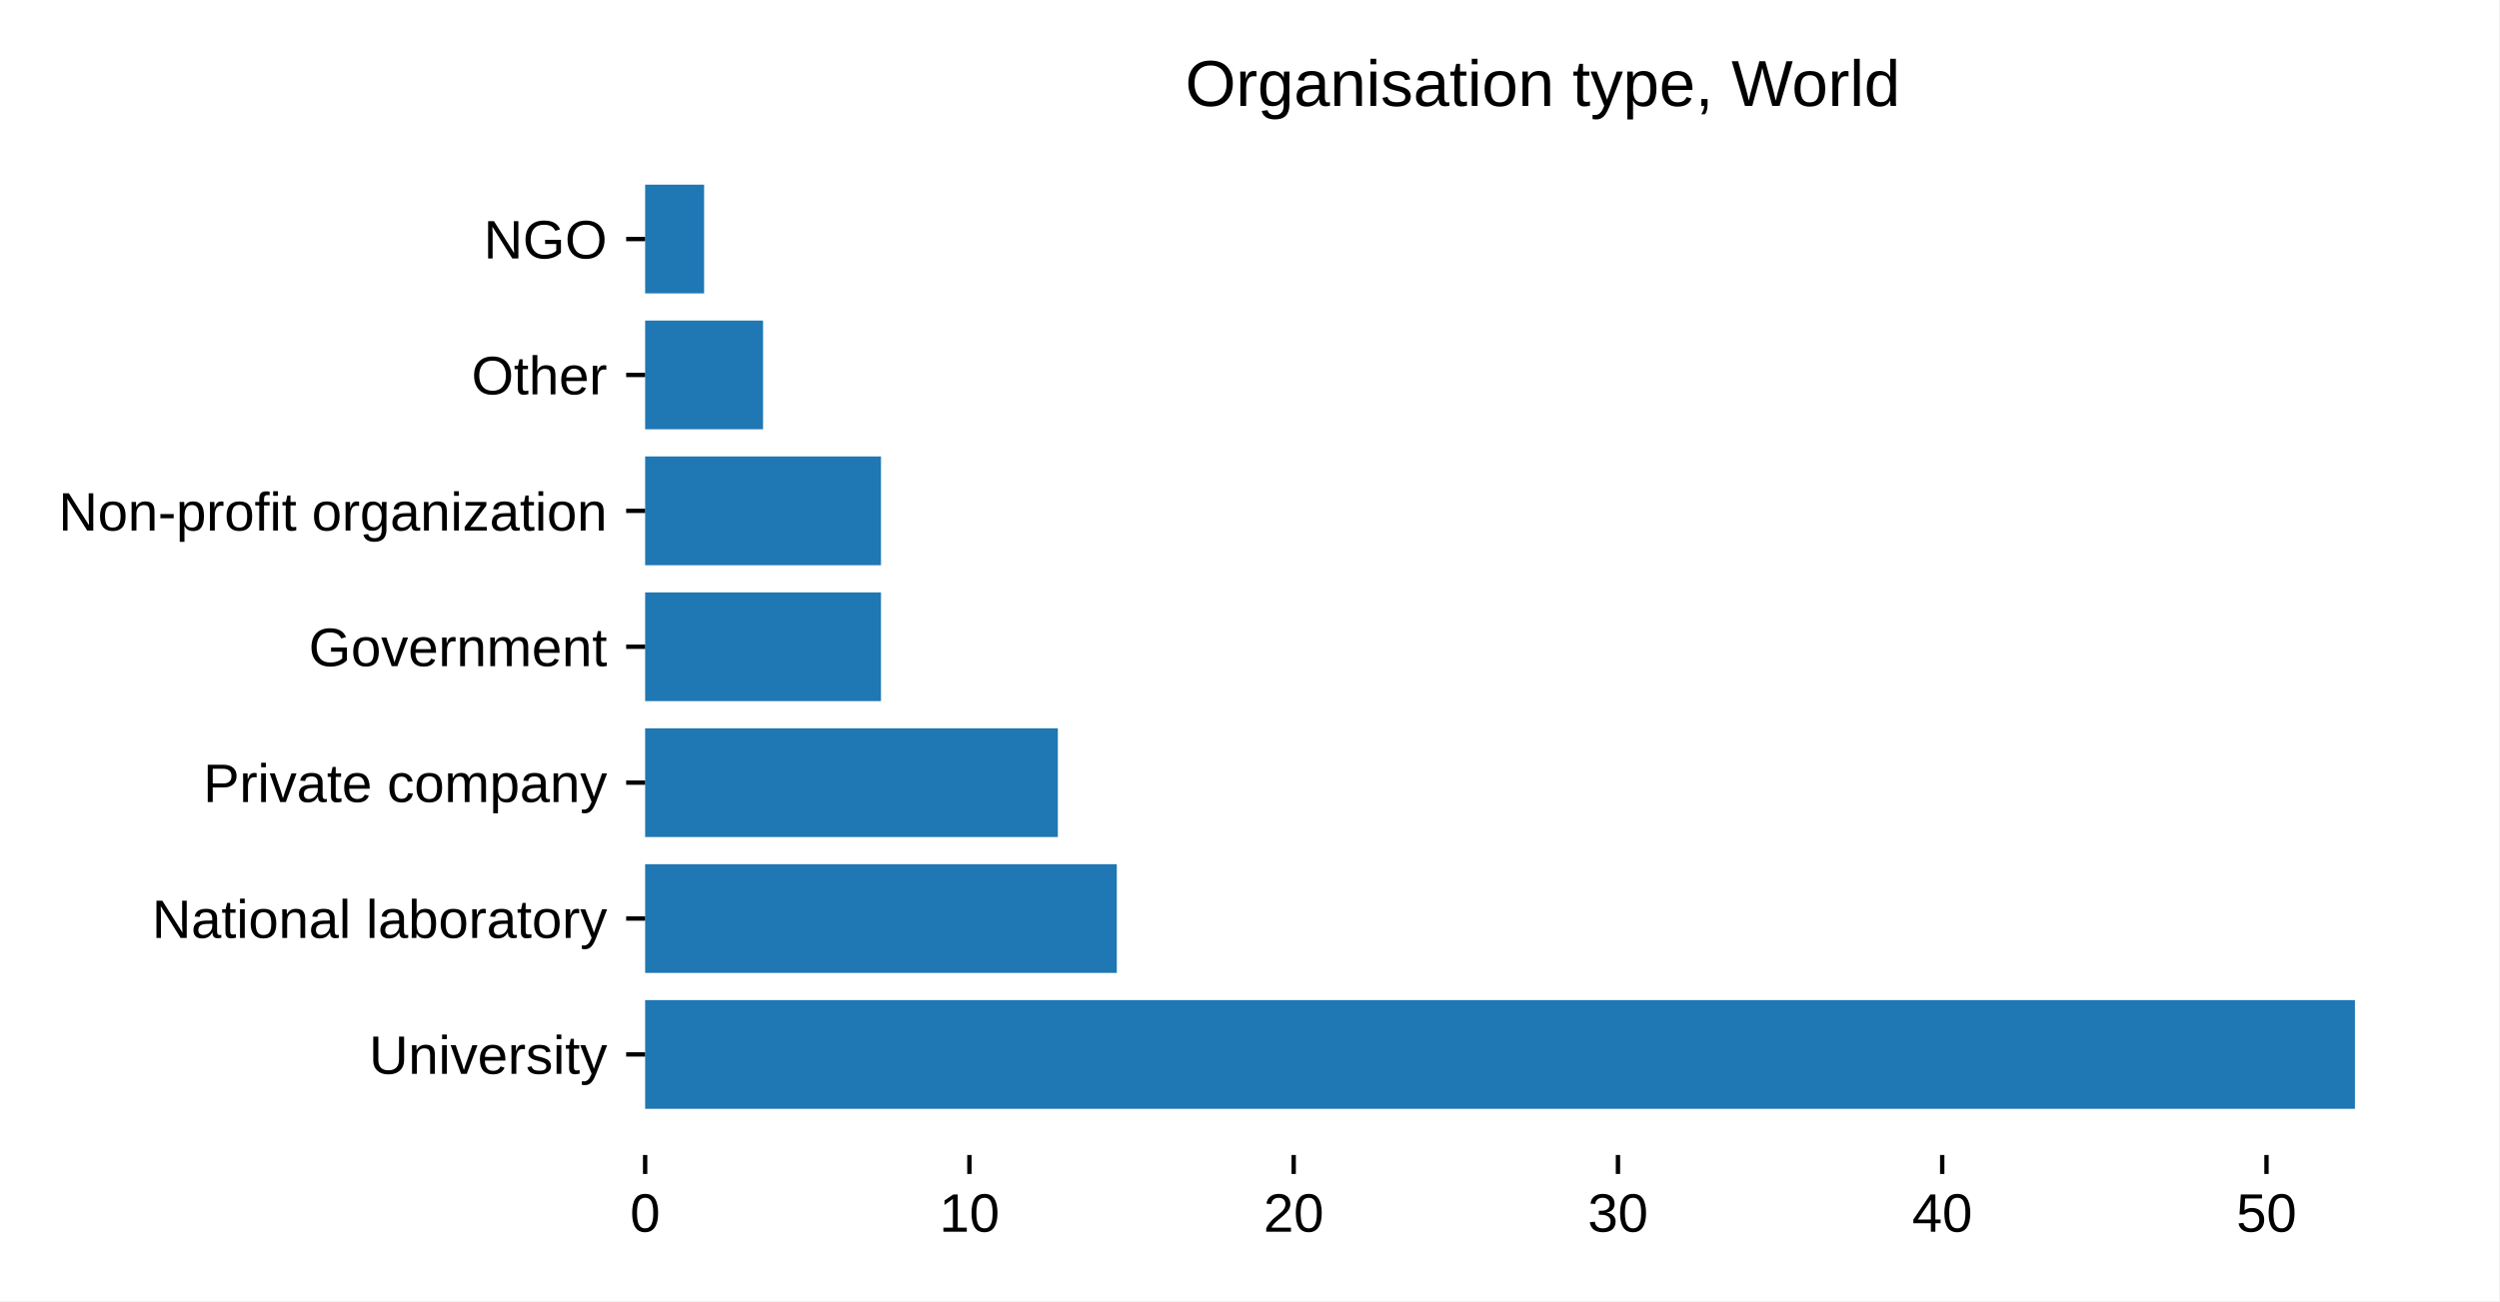
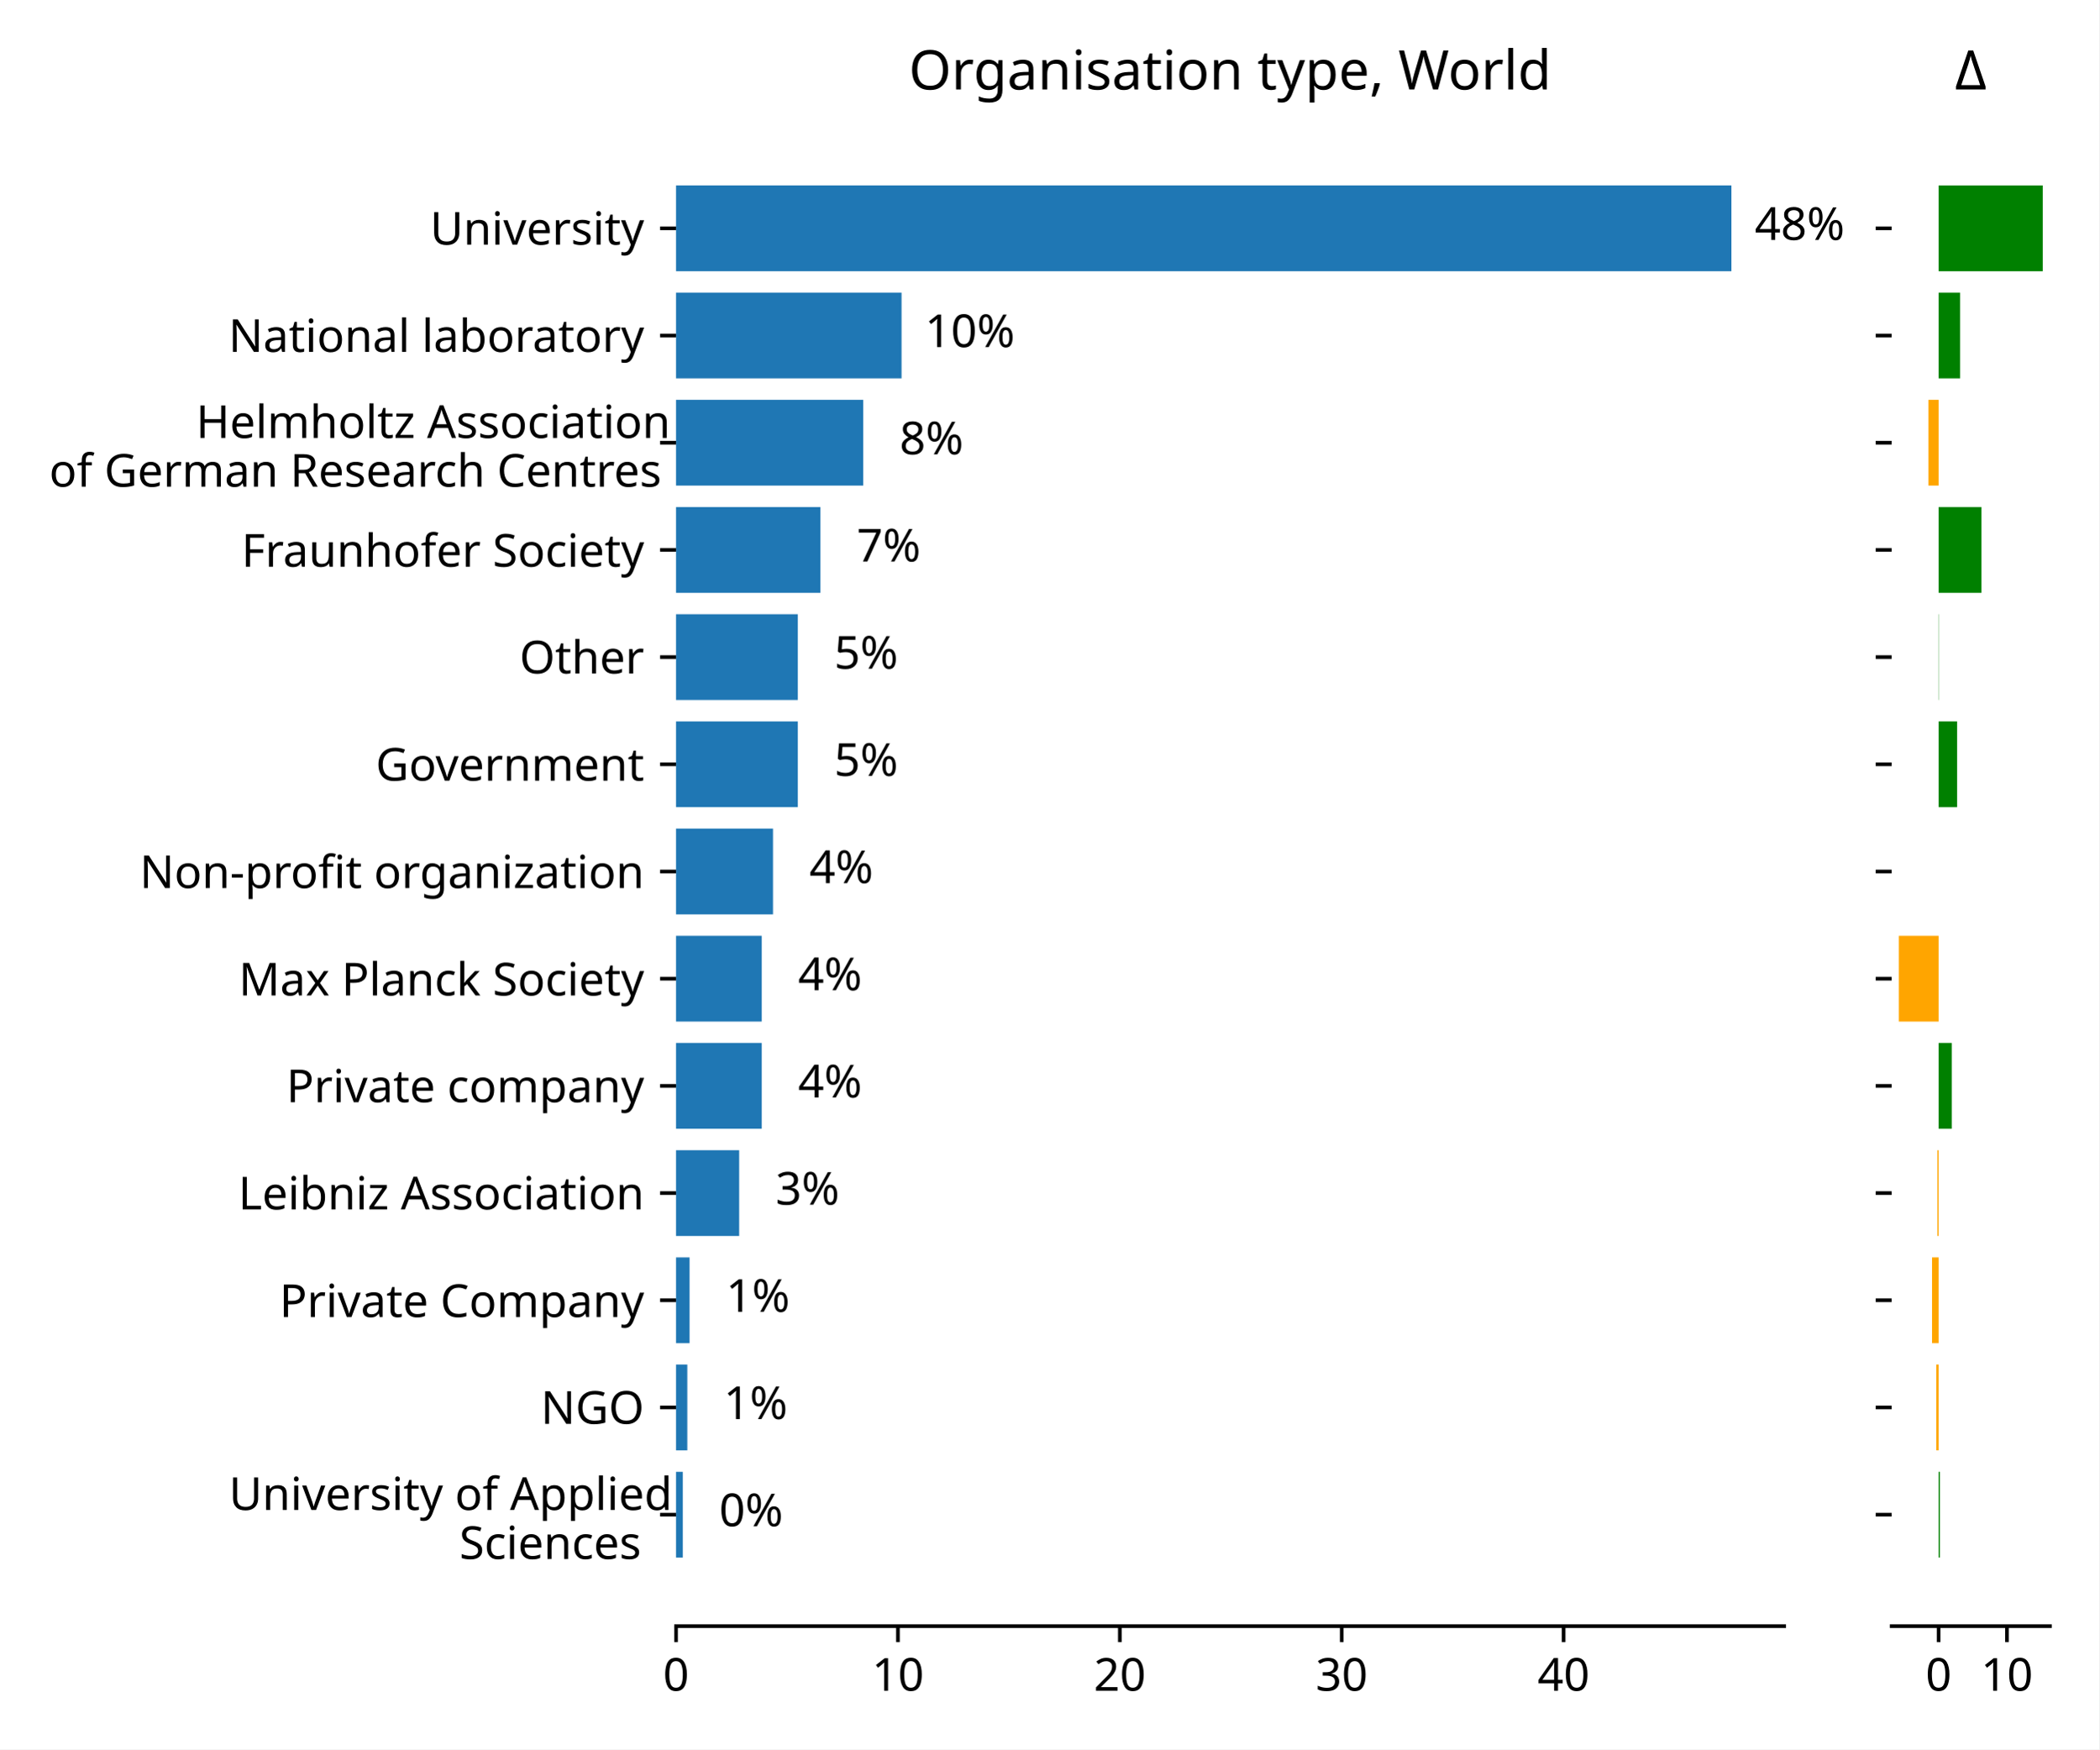
- <svg xmlns="http://www.w3.org/2000/svg" xmlns:xlink="http://www.w3.org/1999/xlink" height="240pt" version="1.1" viewBox="0 0 460.8 240" width="460.8pt">
+ <svg xmlns="http://www.w3.org/2000/svg" xmlns:xlink="http://www.w3.org/1999/xlink" width="460.8pt" height="384pt" viewBox="0 0 460.8 384" version="1.1">
  <defs>
-     <style type="text/css">*{stroke-linecap:butt;stroke-linejoin:round;}</style>
+     <style type="text/css">*{stroke-linejoin: round; stroke-linecap: butt}</style>
  </defs>
  <g id="figure_1">
    <g id="patch_1">
-       <path d="M 0 240  L 460.8 240  L 460.8 0  L 0 0  z " style="fill:#ffffff;" />
+       <path d="M 0 384  L 460.8 384  L 460.8 0  L 0 0  z " style="fill: #ffffff" />
    </g>
    <g id="axes_1">
      <g id="patch_2">
-         <path d="M 118.959 213.055  L 450 213.055  L 450 25.543  L 118.959 25.543  z " style="fill:#ffffff;" />
+         <path d="M 148.402 356.942  L 391.66 356.942  L 391.66 25.642  L 148.402 25.642  z " style="fill: #ffffff" />
      </g>
      <g id="patch_3">
-         <path clip-path="url(#p4759f18c5d)" d="M 118.959 204.531  L 434.236 204.531  L 434.236 184.477  L 118.959 184.477  z " style="fill:#1f77b4;" />
+         <path d="M 148.402 341.883  L 149.887 341.883  L 149.887 323.059  L 148.402 323.059  z " clip-path="url(#p5c63e3d43d)" style="fill: #1f77b4" />
      </g>
      <g id="patch_4">
-         <path clip-path="url(#p4759f18c5d)" d="M 118.959 179.463  L 205.932 179.463  L 205.932 159.408  L 118.959 159.408  z " style="fill:#1f77b4;" />
+         <path d="M 148.402 318.353  L 150.877 318.353  L 150.877 299.529  L 148.402 299.529  z " clip-path="url(#p5c63e3d43d)" style="fill: #1f77b4" />
      </g>
      <g id="patch_5">
-         <path clip-path="url(#p4759f18c5d)" d="M 118.959 154.395  L 195.061 154.395  L 195.061 134.34  L 118.959 134.34  z " style="fill:#1f77b4;" />
+         <path d="M 148.402 294.823  L 151.372 294.823  L 151.372 276  L 148.402 276  z " clip-path="url(#p5c63e3d43d)" style="fill: #1f77b4" />
      </g>
      <g id="patch_6">
-         <path clip-path="url(#p4759f18c5d)" d="M 118.959 129.326  L 162.446 129.326  L 162.446 109.272  L 118.959 109.272  z " style="fill:#1f77b4;" />
+         <path d="M 148.402 271.294  L 162.262 271.294  L 162.262 252.47  L 148.402 252.47  z " clip-path="url(#p5c63e3d43d)" style="fill: #1f77b4" />
      </g>
      <g id="patch_7">
-         <path clip-path="url(#p4759f18c5d)" d="M 118.959 104.258  L 162.446 104.258  L 162.446 84.203  L 118.959 84.203  z " style="fill:#1f77b4;" />
+         <path d="M 148.402 247.764  L 167.213 247.764  L 167.213 228.94  L 148.402 228.94  z " clip-path="url(#p5c63e3d43d)" style="fill: #1f77b4" />
      </g>
      <g id="patch_8">
-         <path clip-path="url(#p4759f18c5d)" d="M 118.959 79.189  L 140.703 79.189  L 140.703 59.135  L 118.959 59.135  z " style="fill:#1f77b4;" />
+         <path d="M 148.402 224.234  L 167.213 224.234  L 167.213 205.41  L 148.402 205.41  z " clip-path="url(#p5c63e3d43d)" style="fill: #1f77b4" />
      </g>
      <g id="patch_9">
-         <path clip-path="url(#p4759f18c5d)" d="M 118.959 54.121  L 129.831 54.121  L 129.831 34.066  L 118.959 34.066  z " style="fill:#1f77b4;" />
+         <path d="M 148.402 200.704  L 169.688 200.704  L 169.688 181.88  L 148.402 181.88  z " clip-path="url(#p5c63e3d43d)" style="fill: #1f77b4" />
+       </g>
+       <g id="patch_10">
+         <path d="M 148.402 177.174  L 175.133 177.174  L 175.133 158.351  L 148.402 158.351  z " clip-path="url(#p5c63e3d43d)" style="fill: #1f77b4" />
+       </g>
+       <g id="patch_11">
+         <path d="M 148.402 153.645  L 175.133 153.645  L 175.133 134.821  L 148.402 134.821  z " clip-path="url(#p5c63e3d43d)" style="fill: #1f77b4" />
+       </g>
+       <g id="patch_12">
+         <path d="M 148.402 130.115  L 180.084 130.115  L 180.084 111.291  L 148.402 111.291  z " clip-path="url(#p5c63e3d43d)" style="fill: #1f77b4" />
+       </g>
+       <g id="patch_13">
+         <path d="M 148.402 106.585  L 189.489 106.585  L 189.489 87.761  L 148.402 87.761  z " clip-path="url(#p5c63e3d43d)" style="fill: #1f77b4" />
+       </g>
+       <g id="patch_14">
+         <path d="M 148.402 83.055  L 197.905 83.055  L 197.905 64.231  L 148.402 64.231  z " clip-path="url(#p5c63e3d43d)" style="fill: #1f77b4" />
+       </g>
+       <g id="patch_15">
+         <path d="M 148.402 59.525  L 380.076 59.525  L 380.076 40.702  L 148.402 40.702  z " clip-path="url(#p5c63e3d43d)" style="fill: #1f77b4" />
      </g>
      <g id="matplotlib.axis_1">
        <g id="xtick_1">
          <g id="line2d_1">
            <defs>
-               <path d="M 0 0  L 0 3.5  " id="mc3a356a46d" style="stroke:#000000;stroke-width:0.8;" />
+               <path id="m4c99cd72f3" d="M 0 0  L 0 3.5  " style="stroke: #000000; stroke-width: 0.8" />
            </defs>
            <g>
-               <use style="stroke:#000000;stroke-width:0.8;" x="118.959" xlink:href="#mc3a356a46d" y="213.055" />
+               <use xlink:href="#m4c99cd72f3" x="148.402" y="356.942" style="stroke: #000000; stroke-width: 0.8" />
            </g>
          </g>
          <g id="text_1">
-             <text style="font-family:Arial;font-size:10px;font-stretch:normal;font-style:normal;font-weight:normal;text-anchor:middle;" transform="rotate(-0, 118.9594, 227.2125)" x="118.959" y="227.213">0</text>
+             <text style="font: 10px 'sans-serif'; text-anchor: middle" x="148.402" y="371.116" transform="rotate(-0, 148.4016, 371.1156)">0</text>
          </g>
        </g>
        <g id="xtick_2">
          <g id="line2d_2">
            <g>
-               <use style="stroke:#000000;stroke-width:0.8;" x="178.753" xlink:href="#mc3a356a46d" y="213.055" />
+               <use xlink:href="#m4c99cd72f3" x="197.113" y="356.942" style="stroke: #000000; stroke-width: 0.8" />
            </g>
          </g>
          <g id="text_2">
-             <text style="font-family:Arial;font-size:10px;font-stretch:normal;font-style:normal;font-weight:normal;text-anchor:middle;" transform="rotate(-0, 178.7532, 227.2125)" x="178.753" y="227.213">10</text>
+             <text style="font: 10px 'sans-serif'; text-anchor: middle" x="197.113" y="371.116" transform="rotate(-0, 197.1126, 371.1156)">10</text>
          </g>
        </g>
        <g id="xtick_3">
          <g id="line2d_3">
            <g>
-               <use style="stroke:#000000;stroke-width:0.8;" x="238.547" xlink:href="#mc3a356a46d" y="213.055" />
+               <use xlink:href="#m4c99cd72f3" x="245.824" y="356.942" style="stroke: #000000; stroke-width: 0.8" />
            </g>
          </g>
          <g id="text_3">
-             <text style="font-family:Arial;font-size:10px;font-stretch:normal;font-style:normal;font-weight:normal;text-anchor:middle;" transform="rotate(-0, 238.5471, 227.2125)" x="238.547" y="227.213">20</text>
+             <text style="font: 10px 'sans-serif'; text-anchor: middle" x="245.824" y="371.116" transform="rotate(-0, 245.8237, 371.1156)">20</text>
          </g>
        </g>
        <g id="xtick_4">
          <g id="line2d_4">
            <g>
-               <use style="stroke:#000000;stroke-width:0.8;" x="298.341" xlink:href="#mc3a356a46d" y="213.055" />
+               <use xlink:href="#m4c99cd72f3" x="294.535" y="356.942" style="stroke: #000000; stroke-width: 0.8" />
            </g>
          </g>
          <g id="text_4">
-             <text style="font-family:Arial;font-size:10px;font-stretch:normal;font-style:normal;font-weight:normal;text-anchor:middle;" transform="rotate(-0, 298.341, 227.2125)" x="298.341" y="227.213">30</text>
+             <text style="font: 10px 'sans-serif'; text-anchor: middle" x="294.535" y="371.116" transform="rotate(-0, 294.5348, 371.1156)">30</text>
          </g>
        </g>
        <g id="xtick_5">
          <g id="line2d_5">
            <g>
-               <use style="stroke:#000000;stroke-width:0.8;" x="358.135" xlink:href="#mc3a356a46d" y="213.055" />
+               <use xlink:href="#m4c99cd72f3" x="343.246" y="356.942" style="stroke: #000000; stroke-width: 0.8" />
            </g>
          </g>
          <g id="text_5">
-             <text style="font-family:Arial;font-size:10px;font-stretch:normal;font-style:normal;font-weight:normal;text-anchor:middle;" transform="rotate(-0, 358.1349, 227.2125)" x="358.135" y="227.213">40</text>
-           </g>
-         </g>
-         <g id="xtick_6">
-           <g id="line2d_6">
-             <g>
-               <use style="stroke:#000000;stroke-width:0.8;" x="417.929" xlink:href="#mc3a356a46d" y="213.055" />
-             </g>
-           </g>
-           <g id="text_6">
-             <text style="font-family:Arial;font-size:10px;font-stretch:normal;font-style:normal;font-weight:normal;text-anchor:middle;" transform="rotate(-0, 417.9287, 227.2125)" x="417.929" y="227.213">50</text>
+             <text style="font: 10px 'sans-serif'; text-anchor: middle" x="343.246" y="371.116" transform="rotate(-0, 343.2459, 371.1156)">40</text>
          </g>
        </g>
      </g>
      <g id="matplotlib.axis_2">
        <g id="ytick_1">
+           <g id="line2d_6">
+             <defs>
+               <path id="m8e343aef83" d="M 0 0  L -3.5 0  " style="stroke: #000000; stroke-width: 0.8" />
+             </defs>
+             <g>
+               <use xlink:href="#m8e343aef83" x="148.402" y="332.471" style="stroke: #000000; stroke-width: 0.8" />
+             </g>
+           </g>
+           <g id="text_6">
+             <text style="font: 10px 'sans-serif'" transform="translate(50.25312 331.4501)">University of Applied</text>
+             <text style="font: 10px 'sans-serif'" transform="translate(100.8266 342.202)">Sciences</text>
+           </g>
+         </g>
+         <g id="ytick_2">
          <g id="line2d_7">
-             <defs>
-               <path d="M 0 0  L -3.5 0  " id="m82278324de" style="stroke:#000000;stroke-width:0.8;" />
-             </defs>
-             <g>
-               <use style="stroke:#000000;stroke-width:0.8;" x="118.959" xlink:href="#m82278324de" y="194.504" />
+             <g>
+               <use xlink:href="#m8e343aef83" x="148.402" y="308.941" style="stroke: #000000; stroke-width: 0.8" />
            </g>
          </g>
          <g id="text_7">
-             <text style="font-family:Arial;font-size:10px;font-stretch:normal;font-style:normal;font-weight:normal;text-anchor:end;" transform="rotate(-0, 111.9594, 198.083)" x="111.959" y="198.083">University</text>
-           </g>
-         </g>
-         <g id="ytick_2">
+             <text style="font: 10px 'sans-serif'; text-anchor: end" x="141.402" y="312.528" transform="rotate(-0, 141.4016, 312.5281)">NGO</text>
+           </g>
+         </g>
+         <g id="ytick_3">
          <g id="line2d_8">
            <g>
-               <use style="stroke:#000000;stroke-width:0.8;" x="118.959" xlink:href="#m82278324de" y="169.436" />
+               <use xlink:href="#m8e343aef83" x="148.402" y="285.412" style="stroke: #000000; stroke-width: 0.8" />
            </g>
          </g>
          <g id="text_8">
-             <text style="font-family:Arial;font-size:10px;font-stretch:normal;font-style:normal;font-weight:normal;text-anchor:end;" transform="rotate(-0, 111.9594, 173.0146)" x="111.959" y="173.015">National laboratory</text>
-           </g>
-         </g>
-         <g id="ytick_3">
+             <text style="font: 10px 'sans-serif'; text-anchor: end" x="141.402" y="289.096" transform="rotate(-0, 141.4016, 289.0959)">Private Company</text>
+           </g>
+         </g>
+         <g id="ytick_4">
          <g id="line2d_9">
            <g>
-               <use style="stroke:#000000;stroke-width:0.8;" x="118.959" xlink:href="#m82278324de" y="144.367" />
+               <use xlink:href="#m8e343aef83" x="148.402" y="261.882" style="stroke: #000000; stroke-width: 0.8" />
            </g>
          </g>
          <g id="text_9">
-             <text style="font-family:Arial;font-size:10px;font-stretch:normal;font-style:normal;font-weight:normal;text-anchor:end;" transform="rotate(-0, 111.9594, 147.9462)" x="111.959" y="147.946">Private company</text>
-           </g>
-         </g>
-         <g id="ytick_4">
+             <text style="font: 10px 'sans-serif'; text-anchor: end" x="141.402" y="265.468" transform="rotate(-0, 141.4016, 265.4685)">Leibniz Association</text>
+           </g>
+         </g>
+         <g id="ytick_5">
          <g id="line2d_10">
            <g>
-               <use style="stroke:#000000;stroke-width:0.8;" x="118.959" xlink:href="#m82278324de" y="119.299" />
+               <use xlink:href="#m8e343aef83" x="148.402" y="238.352" style="stroke: #000000; stroke-width: 0.8" />
            </g>
          </g>
          <g id="text_10">
-             <text style="font-family:Arial;font-size:10px;font-stretch:normal;font-style:normal;font-weight:normal;text-anchor:end;" transform="rotate(-0, 111.9594, 122.8778)" x="111.959" y="122.878">Government</text>
-           </g>
-         </g>
-         <g id="ytick_5">
+             <text style="font: 10px 'sans-serif'; text-anchor: end" x="141.402" y="241.939" transform="rotate(-0, 141.4016, 241.9387)">Private company</text>
+           </g>
+         </g>
+         <g id="ytick_6">
          <g id="line2d_11">
            <g>
-               <use style="stroke:#000000;stroke-width:0.8;" x="118.959" xlink:href="#m82278324de" y="94.231" />
+               <use xlink:href="#m8e343aef83" x="148.402" y="214.822" style="stroke: #000000; stroke-width: 0.8" />
            </g>
          </g>
          <g id="text_11">
-             <text style="font-family:Arial;font-size:10px;font-stretch:normal;font-style:normal;font-weight:normal;text-anchor:end;" transform="rotate(-0, 111.9594, 97.87036)" x="111.959" y="97.87">Non-profit organization</text>
-           </g>
-         </g>
-         <g id="ytick_6">
+             <text style="font: 10px 'sans-serif'; text-anchor: end" x="141.402" y="218.507" transform="rotate(-0, 141.4016, 218.5065)">Max Planck Society</text>
+           </g>
+         </g>
+         <g id="ytick_7">
          <g id="line2d_12">
            <g>
-               <use style="stroke:#000000;stroke-width:0.8;" x="118.959" xlink:href="#m82278324de" y="69.162" />
+               <use xlink:href="#m8e343aef83" x="148.402" y="191.292" style="stroke: #000000; stroke-width: 0.8" />
            </g>
          </g>
          <g id="text_12">
-             <text style="font-family:Arial;font-size:10px;font-stretch:normal;font-style:normal;font-weight:normal;text-anchor:end;" transform="rotate(-0, 111.9594, 72.74103)" x="111.959" y="72.741">Other</text>
-           </g>
-         </g>
-         <g id="ytick_7">
+             <text style="font: 10px 'sans-serif'; text-anchor: end" x="141.402" y="194.93" transform="rotate(-0, 141.4016, 194.9298)">Non-profit organization</text>
+           </g>
+         </g>
+         <g id="ytick_8">
          <g id="line2d_13">
            <g>
-               <use style="stroke:#000000;stroke-width:0.8;" x="118.959" xlink:href="#m82278324de" y="44.094" />
+               <use xlink:href="#m8e343aef83" x="148.402" y="167.763" style="stroke: #000000; stroke-width: 0.8" />
            </g>
          </g>
          <g id="text_13">
-             <text style="font-family:Arial;font-size:10px;font-stretch:normal;font-style:normal;font-weight:normal;text-anchor:end;" transform="rotate(-0, 111.9594, 47.67264)" x="111.959" y="47.673">NGO</text>
-           </g>
-         </g>
-       </g>
-       <g id="text_14">
-         <text style="font-family:Arial;font-size:12px;font-stretch:normal;font-style:normal;font-weight:normal;text-anchor:middle;" transform="rotate(-0, 284.4797, 19.54312)" x="284.48" y="19.543">Organisation type, World</text>
+             <text style="font: 10px 'sans-serif'; text-anchor: end" x="141.402" y="171.349" transform="rotate(-0, 141.4016, 171.3493)">Government</text>
+           </g>
+         </g>
+         <g id="ytick_9">
+           <g id="line2d_14">
+             <g>
+               <use xlink:href="#m8e343aef83" x="148.402" y="144.233" style="stroke: #000000; stroke-width: 0.8" />
+             </g>
+           </g>
+           <g id="text_14">
+             <text style="font: 10px 'sans-serif'; text-anchor: end" x="141.402" y="147.819" transform="rotate(-0, 141.4016, 147.8194)">Other</text>
+           </g>
+         </g>
+         <g id="ytick_10">
+           <g id="line2d_15">
+             <g>
+               <use xlink:href="#m8e343aef83" x="148.402" y="120.703" style="stroke: #000000; stroke-width: 0.8" />
+             </g>
+           </g>
+           <g id="text_15">
+             <text style="font: 10px 'sans-serif'; text-anchor: end" x="141.402" y="124.387" transform="rotate(-0, 141.4016, 124.3873)">Fraunhofer Society</text>
+           </g>
+         </g>
+         <g id="ytick_11">
+           <g id="line2d_16">
+             <g>
+               <use xlink:href="#m8e343aef83" x="148.402" y="97.173" style="stroke: #000000; stroke-width: 0.8" />
+             </g>
+           </g>
+           <g id="text_16">
+             <text style="font: 10px 'sans-serif'" transform="translate(43.03125 96.13093)">Helmholtz Association</text>
+             <text style="font: 10px 'sans-serif'" transform="translate(10.8 106.8234)">of German Research Centres</text>
+           </g>
+         </g>
+         <g id="ytick_12">
+           <g id="line2d_17">
+             <g>
+               <use xlink:href="#m8e343aef83" x="148.402" y="73.643" style="stroke: #000000; stroke-width: 0.8" />
+             </g>
+           </g>
+           <g id="text_17">
+             <text style="font: 10px 'sans-serif'; text-anchor: end" x="141.402" y="77.242" transform="rotate(-0, 141.4016, 77.24174)">National laboratory</text>
+           </g>
+         </g>
+         <g id="ytick_13">
+           <g id="line2d_18">
+             <g>
+               <use xlink:href="#m8e343aef83" x="148.402" y="50.114" style="stroke: #000000; stroke-width: 0.8" />
+             </g>
+           </g>
+           <g id="text_18">
+             <text style="font: 10px 'sans-serif'; text-anchor: end" x="141.402" y="53.7" transform="rotate(-0, 141.4016, 53.70022)">University</text>
+           </g>
+         </g>
+       </g>
+       <g id="patch_16">
+         <path d="M 148.402 356.942  L 391.66 356.942  " style="fill: none; stroke: #000000; stroke-width: 0.8; stroke-linejoin: miter; stroke-linecap: square" />
+       </g>
+       <g id="text_19">
+         <text style="font: 10px 'sans-serif'; text-anchor: middle" x="164.887" y="335.016" transform="rotate(-0, 164.8867, 335.0157)">0%</text>
+       </g>
+       <g id="text_20">
+         <text style="font: 10px 'sans-serif'; text-anchor: middle" x="165.877" y="311.486" transform="rotate(-0, 165.8767, 311.4859)">1%</text>
+       </g>
+       <g id="text_21">
+         <text style="font: 10px 'sans-serif'; text-anchor: middle" x="166.372" y="287.956" transform="rotate(-0, 166.3717, 287.9561)">1%</text>
+       </g>
+       <g id="text_22">
+         <text style="font: 10px 'sans-serif'; text-anchor: middle" x="177.262" y="264.426" transform="rotate(-0, 177.2624, 264.4263)">3%</text>
+       </g>
+       <g id="text_23">
+         <text style="font: 10px 'sans-serif'; text-anchor: middle" x="182.213" y="240.896" transform="rotate(-0, 182.2128, 240.8965)">4%</text>
+       </g>
+       <g id="text_24">
+         <text style="font: 10px 'sans-serif'; text-anchor: middle" x="182.213" y="217.367" transform="rotate(-0, 182.2128, 217.3667)">4%</text>
+       </g>
+       <g id="text_25">
+         <text style="font: 10px 'sans-serif'; text-anchor: middle" x="184.688" y="193.837" transform="rotate(-0, 184.6879, 193.8369)">4%</text>
+       </g>
+       <g id="text_26">
+         <text style="font: 10px 'sans-serif'; text-anchor: middle" x="190.133" y="170.307" transform="rotate(-0, 190.1333, 170.3071)">5%</text>
+       </g>
+       <g id="text_27">
+         <text style="font: 10px 'sans-serif'; text-anchor: middle" x="190.133" y="146.777" transform="rotate(-0, 190.1333, 146.7773)">5%</text>
+       </g>
+       <g id="text_28">
+         <text style="font: 10px 'sans-serif'; text-anchor: middle" x="195.084" y="123.247" transform="rotate(-0, 195.0836, 123.2475)">7%</text>
+       </g>
+       <g id="text_29">
+         <text style="font: 10px 'sans-serif'; text-anchor: middle" x="204.489" y="99.718" transform="rotate(-0, 204.4892, 99.71765)">8%</text>
+       </g>
+       <g id="text_30">
+         <text style="font: 10px 'sans-serif'; text-anchor: middle" x="212.905" y="76.188" transform="rotate(-0, 212.9047, 76.18784)">10%</text>
+       </g>
+       <g id="text_31">
+         <text style="font: 10px 'sans-serif'; text-anchor: middle" x="395.076" y="52.658" transform="rotate(-0, 395.0762, 52.65803)">48%</text>
+       </g>
+       <g id="text_32">
+         <text style="font: 12px 'sans-serif'; text-anchor: middle" x="270.031" y="19.642" transform="rotate(-0, 270.0308, 19.6425)">Organisation type, World</text>
+       </g>
+     </g>
+     <g id="axes_2">
+       <g id="patch_17">
+         <path d="M 415.249 356.942  L 450 356.942  L 450 25.642  L 415.249 25.642  z " style="fill: #ffffff" />
+       </g>
+       <g id="patch_18">
+         <path d="M 425.564 341.883  L 425.84 341.883  L 425.84 323.059  L 425.564 323.059  z " clip-path="url(#p899693da29)" style="fill: #008000" />
+       </g>
+       <g id="patch_19">
+         <path d="M 425.564 318.353  L 425.055 318.353  L 425.055 299.529  L 425.564 299.529  z " clip-path="url(#p899693da29)" style="fill: #ffa500" />
+       </g>
+       <g id="patch_20">
+         <path d="M 425.564 294.823  L 424.118 294.823  L 424.118 276  L 425.564 276  z " clip-path="url(#p899693da29)" style="fill: #ffa500" />
+       </g>
+       <g id="patch_21">
+         <path d="M 425.564 271.294  L 425.292 271.294  L 425.292 252.47  L 425.564 252.47  z " clip-path="url(#p899693da29)" style="fill: #ffa500" />
+       </g>
+       <g id="patch_22">
+         <path d="M 425.564 247.764  L 428.451 247.764  L 428.451 228.94  L 425.564 228.94  z " clip-path="url(#p899693da29)" style="fill: #008000" />
+       </g>
+       <g id="patch_23">
+         <path d="M 425.564 224.234  L 416.828 224.234  L 416.828 205.41  L 425.564 205.41  z " clip-path="url(#p899693da29)" style="fill: #ffa500" />
+       </g>
+       <g id="patch_24">
+         <path d="M 0 0  z " clip-path="url(#p899693da29)" style="fill: #ffa500" />
+       </g>
+       <g id="patch_25">
+         <path d="M 425.564 177.174  L 429.619 177.174  L 429.619 158.351  L 425.564 158.351  z " clip-path="url(#p899693da29)" style="fill: #008000" />
+       </g>
+       <g id="patch_26">
+         <path d="M 425.564 153.645  L 425.624 153.645  L 425.624 134.821  L 425.564 134.821  z " clip-path="url(#p899693da29)" style="fill: #008000" />
+       </g>
+       <g id="patch_27">
+         <path d="M 425.564 130.115  L 434.958 130.115  L 434.958 111.291  L 425.564 111.291  z " clip-path="url(#p899693da29)" style="fill: #008000" />
+       </g>
+       <g id="patch_28">
+         <path d="M 425.564 106.585  L 423.325 106.585  L 423.325 87.761  L 425.564 87.761  z " clip-path="url(#p899693da29)" style="fill: #ffa500" />
+       </g>
+       <g id="patch_29">
+         <path d="M 425.564 83.055  L 430.276 83.055  L 430.276 64.231  L 425.564 64.231  z " clip-path="url(#p899693da29)" style="fill: #008000" />
+       </g>
+       <g id="patch_30">
+         <path d="M 425.564 59.525  L 448.42 59.525  L 448.42 40.702  L 425.564 40.702  z " clip-path="url(#p899693da29)" style="fill: #008000" />
+       </g>
+       <g id="matplotlib.axis_3">
+         <g id="xtick_6">
+           <g id="line2d_19">
+             <g>
+               <use xlink:href="#m4c99cd72f3" x="425.564" y="356.942" style="stroke: #000000; stroke-width: 0.8" />
+             </g>
+           </g>
+           <g id="text_33">
+             <text style="font: 10px 'sans-serif'; text-anchor: middle" x="425.564" y="371.116" transform="rotate(-0, 425.5641, 371.1156)">0</text>
+           </g>
+         </g>
+         <g id="xtick_7">
+           <g id="line2d_20">
+             <g>
+               <use xlink:href="#m4c99cd72f3" x="440.565" y="356.942" style="stroke: #000000; stroke-width: 0.8" />
+             </g>
+           </g>
+           <g id="text_34">
+             <text style="font: 10px 'sans-serif'; text-anchor: middle" x="440.565" y="371.116" transform="rotate(-0, 440.5651, 371.1156)">10</text>
+           </g>
+         </g>
+       </g>
+       <g id="matplotlib.axis_4">
+         <g id="ytick_14">
+           <g id="line2d_21">
+             <g>
+               <use xlink:href="#m8e343aef83" x="415.249" y="332.471" style="stroke: #000000; stroke-width: 0.8" />
+             </g>
+           </g>
+         </g>
+         <g id="ytick_15">
+           <g id="line2d_22">
+             <g>
+               <use xlink:href="#m8e343aef83" x="415.249" y="308.941" style="stroke: #000000; stroke-width: 0.8" />
+             </g>
+           </g>
+         </g>
+         <g id="ytick_16">
+           <g id="line2d_23">
+             <g>
+               <use xlink:href="#m8e343aef83" x="415.249" y="285.412" style="stroke: #000000; stroke-width: 0.8" />
+             </g>
+           </g>
+         </g>
+         <g id="ytick_17">
+           <g id="line2d_24">
+             <g>
+               <use xlink:href="#m8e343aef83" x="415.249" y="261.882" style="stroke: #000000; stroke-width: 0.8" />
+             </g>
+           </g>
+         </g>
+         <g id="ytick_18">
+           <g id="line2d_25">
+             <g>
+               <use xlink:href="#m8e343aef83" x="415.249" y="238.352" style="stroke: #000000; stroke-width: 0.8" />
+             </g>
+           </g>
+         </g>
+         <g id="ytick_19">
+           <g id="line2d_26">
+             <g>
+               <use xlink:href="#m8e343aef83" x="415.249" y="214.822" style="stroke: #000000; stroke-width: 0.8" />
+             </g>
+           </g>
+         </g>
+         <g id="ytick_20">
+           <g id="line2d_27">
+             <g>
+               <use xlink:href="#m8e343aef83" x="415.249" y="191.292" style="stroke: #000000; stroke-width: 0.8" />
+             </g>
+           </g>
+         </g>
+         <g id="ytick_21">
+           <g id="line2d_28">
+             <g>
+               <use xlink:href="#m8e343aef83" x="415.249" y="167.763" style="stroke: #000000; stroke-width: 0.8" />
+             </g>
+           </g>
+         </g>
+         <g id="ytick_22">
+           <g id="line2d_29">
+             <g>
+               <use xlink:href="#m8e343aef83" x="415.249" y="144.233" style="stroke: #000000; stroke-width: 0.8" />
+             </g>
+           </g>
+         </g>
+         <g id="ytick_23">
+           <g id="line2d_30">
+             <g>
+               <use xlink:href="#m8e343aef83" x="415.249" y="120.703" style="stroke: #000000; stroke-width: 0.8" />
+             </g>
+           </g>
+         </g>
+         <g id="ytick_24">
+           <g id="line2d_31">
+             <g>
+               <use xlink:href="#m8e343aef83" x="415.249" y="97.173" style="stroke: #000000; stroke-width: 0.8" />
+             </g>
+           </g>
+         </g>
+         <g id="ytick_25">
+           <g id="line2d_32">
+             <g>
+               <use xlink:href="#m8e343aef83" x="415.249" y="73.643" style="stroke: #000000; stroke-width: 0.8" />
+             </g>
+           </g>
+         </g>
+         <g id="ytick_26">
+           <g id="line2d_33">
+             <g>
+               <use xlink:href="#m8e343aef83" x="415.249" y="50.114" style="stroke: #000000; stroke-width: 0.8" />
+             </g>
+           </g>
+         </g>
+       </g>
+       <g id="patch_31">
+         <path d="M 415.249 356.942  L 450 356.942  " style="fill: none; stroke: #000000; stroke-width: 0.8; stroke-linejoin: miter; stroke-linecap: square" />
+       </g>
+       <g id="text_35">
+         <text style="font: 12px 'sans-serif'; text-anchor: middle" x="432.624" y="19.642" transform="rotate(-0, 432.6244, 19.6425)">Δ</text>
      </g>
    </g>
  </g>
  <defs>
-     <clipPath id="p4759f18c5d">
-       <rect height="187.512" width="331.041" x="118.959" y="25.543" />
+     <clipPath id="p5c63e3d43d">
+       <rect x="148.402" y="25.642" width="243.258" height="331.3" />
+     </clipPath>
+     <clipPath id="p899693da29">
+       <rect x="415.249" y="25.642" width="34.751" height="331.3" />
    </clipPath>
  </defs>
</svg>
